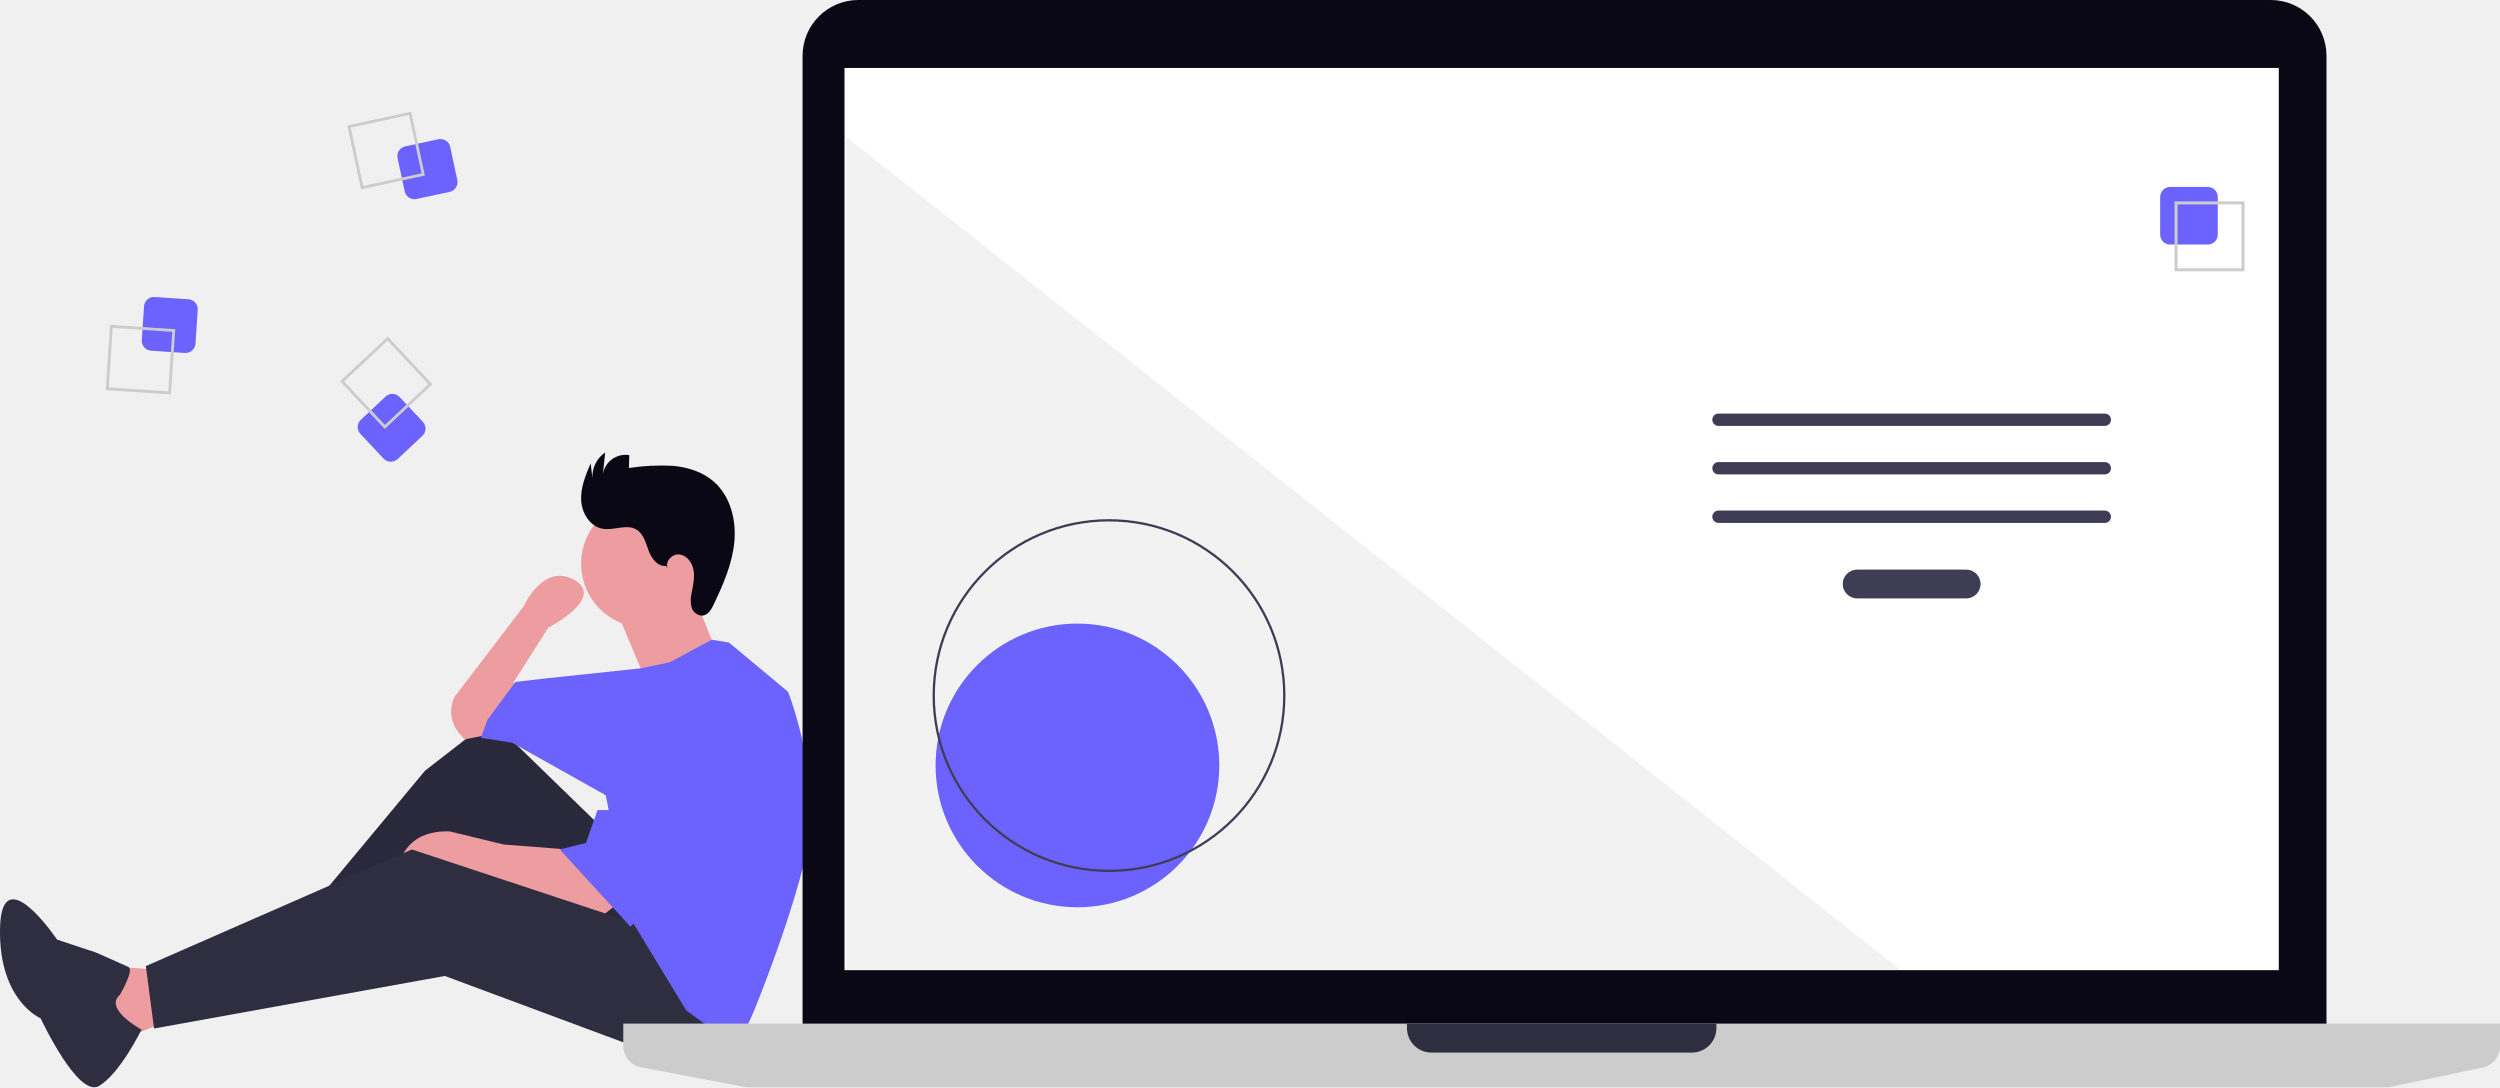
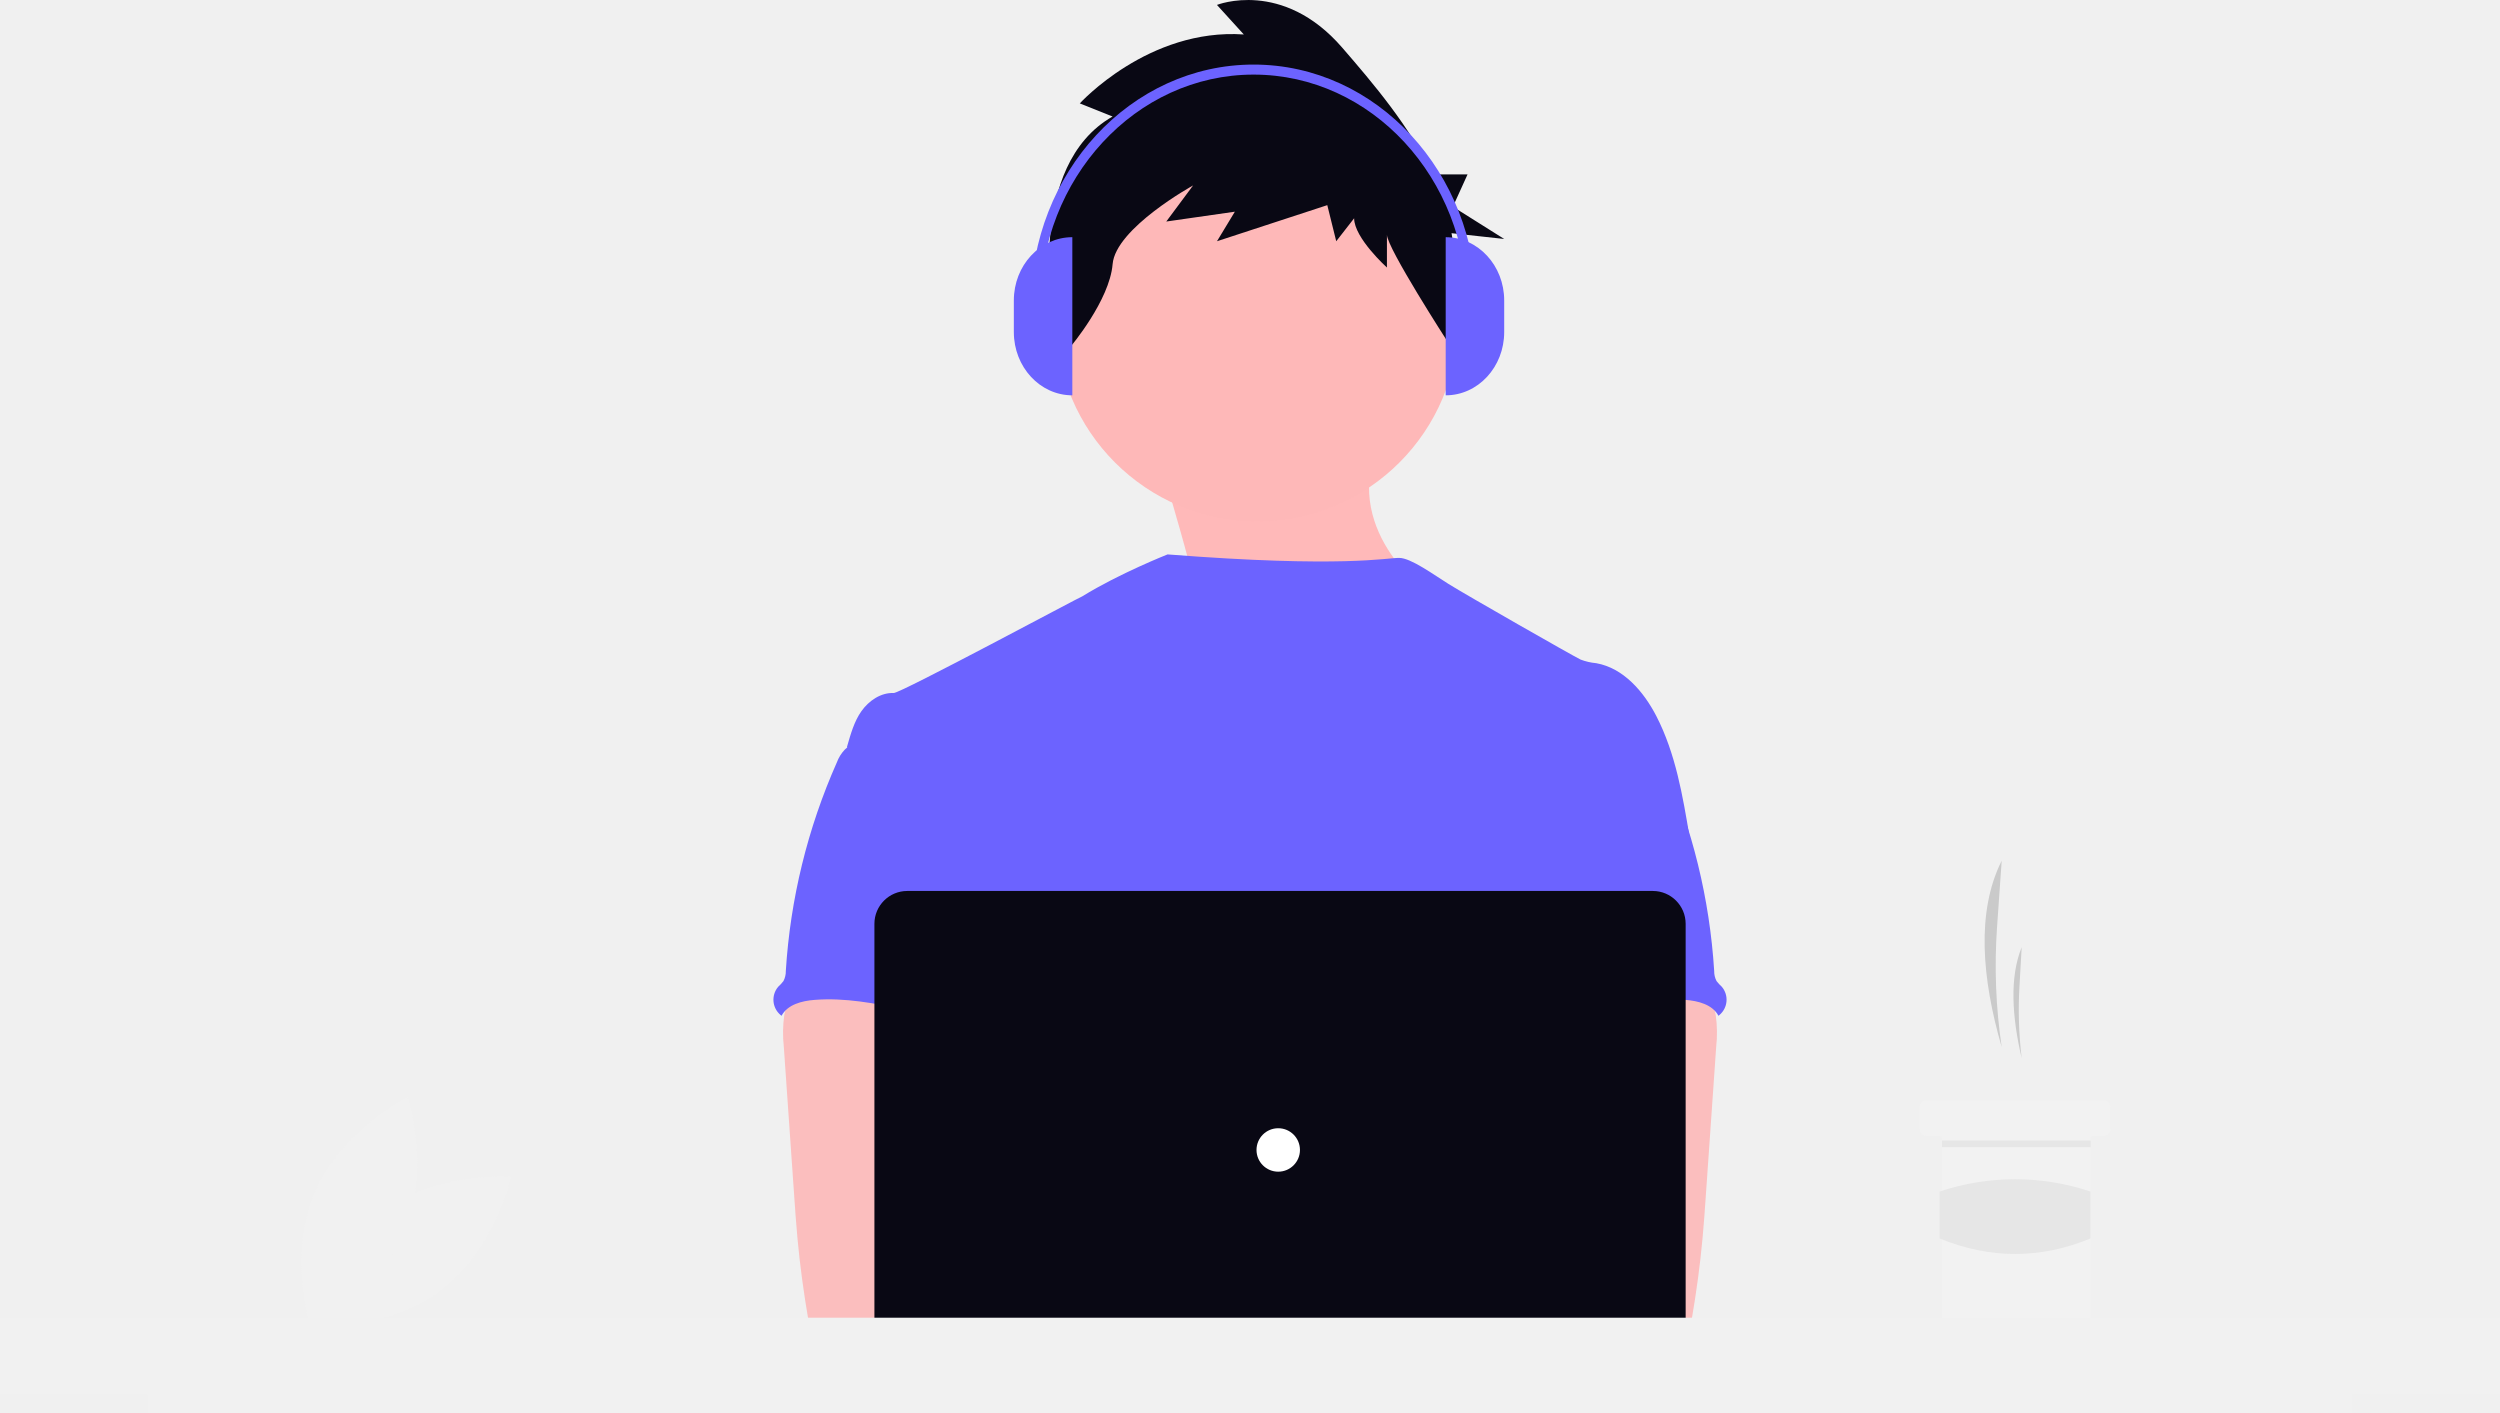
- <svg xmlns="http://www.w3.org/2000/svg" width="960" height="417.517" viewBox="0 0 960 417.517" role="img" artist="Katerina Limpitsouni" source="https://undraw.co/">
-   <g transform="translate(-440.14 -321.66)">
-     <g transform="translate(440.14 495.424)">
-       <path d="M71.694,390.1,52.772,388.84l6.307,28.383,21.445-8.83Z" transform="translate(-12.537 -191.624)" fill="#ed9da0" />
-       <path d="M267.948,307.634,223.8,264.744,198.567,284.3l-49.828,59.92,5.677,8.83,60.55-41,41,53.612,39.106-19.552Z" transform="translate(-35.341 -162.138)" fill="#2f2e41" />
-       <path d="M267.948,307.634,223.8,264.744,198.567,284.3l-49.828,59.92,5.677,8.83,60.55-41,41,53.612,39.106-19.552Z" transform="translate(-35.341 -162.138)" opacity="0.1" />
-       <path d="M342.7,574.438l-5.677,4.415L290.98,563.085l-10.723-4.415-21.445,4.415s0-17.661,20.184-17.03l20.814,5.046,24.6,1.892Z" transform="translate(-106.308 -400.56)" fill="#ed9da0" />
-       <path d="M294.842,398.221l-13.876,8.83h-16.4l-76.319-28.383L76.608,398.852l-3.154-23.968L175.633,330.1,265.2,359.746Z" transform="translate(-17.453 -177.667)" fill="#2f2e41" />
-       <path d="M300.595,478.254l-9.461,1.892-2.062-2.405a12.745,12.745,0,0,1-1.723-13.994h0l26.491-34.69s7.569-17.03,19.553-10.092S323.3,437.256,323.3,437.256L310.056,458.07l1.261,10.723Z" transform="translate(-112.769 -369.971)" fill="#ed9da0" />
-       <path d="M15.625,47.506a24.6,24.6,0,1,1,28.7-8.2c2.374,6.063,7.717,19.038,7.717,19.038L24.915,69.7Z" transform="translate(223.147 18.088)" fill="#ed9da0" />
-       <path d="M92.715,152.454,78.842,142.362l-20.21-33.284L57.394,110.2,30.274,80.551l10.091-2.522L44.779,65.41h4.287l-1.135-5.675L11.979,39.552,0,37.659l2.522-6.938L13.243,16.213l10.721-1.258,37.365-3.961,11.2-2.349L88.642,0l6.6,1.075L117.946,20a141.224,141.224,0,0,1,8.769,49.015c0,14.843-13.279,52.489-21.781,73.349-4.182,10.261-7.209,12.868-9.2,12.869C93.673,155.231,92.715,152.454,92.715,152.454Z" transform="translate(184.676 71.886)" fill="#6c63ff" />
-       <path d="M104.822,616.936s5.649-9.575,3.263-10.693-12.52-5.574-12.52-5.574L80.7,595.744s-21.443-31.869-21.914-4.155S74.4,625.965,74.4,625.965s14.345,30.871,22.471,25.949,16.257-21.634,16.257-21.634S98.478,622.4,104.822,616.936Z" transform="translate(-58.78 -408.691)" fill="#2f2e41" />
-       <path d="M523.357,201.911c-3.175.413-5.568-2.84-6.679-5.837s-1.957-6.5-4.716-8.118c-3.771-2.216-8.595.45-12.906-.282-4.869-.828-8.035-5.986-8.282-10.918s1.714-9.676,3.641-14.223l.672,5.651a11.207,11.207,0,0,1,4.9-9.8l-.867,8.293a8.8,8.8,0,0,1,10.126-7.28l-.136,4.941a81.639,81.639,0,0,1,16.938-.828c5.64.509,11.321,2.294,15.6,6.008,6.389,5.561,8.73,14.706,7.946,23.145s-4.265,16.359-7.894,24.019c-.913,1.926-2.176,4.1-4.292,4.345a4.323,4.323,0,0,1-4.235-3.195,11.566,11.566,0,0,1,.051-5.679c.536-2.84,1.209-5.748.71-8.6s-2.554-5.664-5.425-6.014-5.811,2.934-4.43,5.476Z" transform="translate(-267.603 -158.389)" fill="#090814" />
-     </g>
-     <path d="M3.824,0H16.837a3.824,3.824,0,0,1,3.824,3.824V16.837a3.824,3.824,0,0,1-3.824,3.824H3.824A3.824,3.824,0,0,1,0,16.837V3.824A3.824,3.824,0,0,1,3.824,0Z" transform="translate(494.333 456.074) rotate(-86.19)" fill="#6c63ff" />
-     <path d="M124.267,362.131,149.3,363.8l-1.667,25.034L122.6,387.165Zm23.873,2.683-22.857-1.522-1.522,22.857,22.857,1.522Z" transform="translate(358.137 84.274)" fill="#ccc" />
-     <path d="M3.824,0H16.837a3.824,3.824,0,0,1,3.824,3.824V16.837a3.824,3.824,0,0,1-3.824,3.824H3.824A3.824,3.824,0,0,1,0,16.837V3.824A3.824,3.824,0,0,1,3.824,0Z" transform="matrix(0.978, -0.21, 0.21, 0.978, 592.011, 378.667)" fill="#6c63ff" />
-     <path d="M244.152,276.51l5.271,24.529-24.529,5.271-5.271-24.529Zm3.975,23.692-4.812-22.4-22.4,4.812,4.812,22.4Z" transform="translate(353.878 88.032)" fill="#ccc" />
-     <path d="M3.824,0H16.837a3.824,3.824,0,0,1,3.824,3.824V16.837a3.824,3.824,0,0,1-3.824,3.824H3.824A3.824,3.824,0,0,1,0,16.837V3.824A3.824,3.824,0,0,1,3.824,0Z" transform="matrix(0.73, -0.684, 0.684, 0.73, 575.905, 485.461)" fill="#6c63ff" />
-     <path d="M252.187,385.156l-18.311,17.151L216.724,384l18.311-17.151Zm-18.261,15.61,16.719-15.66-15.66-16.719-16.719,15.66Z" transform="translate(354.006 84.067)" fill="#ccc" />
-     <g transform="translate(679.481 321.66)">
-       <path d="M862.628,463.482H277.44V80.7A21.435,21.435,0,0,1,298.848,59.29H841.22A21.434,21.434,0,0,1,862.628,80.7Z" transform="translate(-208.596 -59.29)" fill="#090814" />
-       <rect width="550.765" height="346.45" transform="translate(84.946 26.095)" fill="#fff" />
-       <path d="M893.4,437.721H262.633l-40.375-7.685a8.4,8.4,0,0,1-6.818-8.24V413.28H936.1v8.638a8.421,8.421,0,0,1-6.666,8.206L893.4,437.706Z" transform="translate(-215.44 -20.205)" fill="#ccc" />
-       <path d="M595.88,424.395H495.821a9.38,9.38,0,0,1-9.367-9.367V413.29H605.268v1.737a9.38,9.38,0,0,1-9.367,9.367Z" transform="translate(-185.516 -20.204)" fill="#2f2e41" />
-     </g>
-     <g transform="translate(765.211 374.326)">
-       <path d="M734.48,350.745H329.89V31.1Z" transform="translate(-329.89 -31.102)" fill="#f2f2f2" style="isolation:isolate" />
-       <circle cx="54.467" cy="54.467" r="54.467" transform="translate(34.196 186.789)" fill="#6c63ff" />
-       <path d="M524.477,560.682a67.752,67.752,0,1,1,67.752-67.752A67.752,67.752,0,0,1,524.477,560.682Zm0-134.618a66.866,66.866,0,1,0,66.866,66.866,66.866,66.866,0,0,0-66.866-66.866Z" transform="translate(-423.69 -278.489)" fill="#3f3d56" />
-       <path d="M5.53,0H47.4a5.53,5.53,0,0,1,0,11.06H5.53A5.53,5.53,0,0,1,5.53,0Z" transform="translate(382.534 166.063)" fill="#3f3d56" />
-       <path d="M2.37,0H150.715a2.37,2.37,0,0,1,0,4.74H2.37A2.37,2.37,0,0,1,2.37,0Z" transform="translate(332.456 106.145)" fill="#3f3d56" />
-       <path d="M2.37,0H150.715a2.37,2.37,0,0,1,0,4.74H2.37A2.37,2.37,0,0,1,2.37,0Z" transform="translate(332.456 124.767)" fill="#3f3d56" />
-       <path d="M2.37,0H150.715a2.37,2.37,0,0,1,0,4.74H2.37A2.37,2.37,0,0,1,2.37,0Z" transform="translate(332.456 143.39)" fill="#3f3d56" />
-       <path d="M3.824,0H18.3A3.824,3.824,0,0,1,22.12,3.824V18.3A3.824,3.824,0,0,1,18.3,22.12H3.824A3.824,3.824,0,0,1,0,18.3V3.824A3.824,3.824,0,0,1,3.824,0Z" transform="translate(504.43 19.128)" fill="#6c63ff" />
-       <path d="M1011.642,316.924h-26.86v-26.86h26.86Zm-25.692-1.168h24.524V291.232H985.95Z" transform="translate(-474.823 -265.405)" fill="#ccc" />
-     </g>
+ <svg xmlns="http://www.w3.org/2000/svg" width="878.63" height="496.388" viewBox="0 0 878.63 496.388" role="img" artist="Katerina Limpitsouni" source="https://undraw.co/">
+   <g id="Group_69" data-name="Group 69" transform="translate(-520.685 -285.112)">
+     <path id="Path_1089-333" data-name="Path 1089" d="M294.716,621.2c-19.511,14.544-25.04,40.135-25.04,40.135s26.1,2.009,45.615-12.535,25.04-40.135,25.04-40.135S314.227,606.659,294.716,621.2Z" transform="translate(360 90)" fill="#f1f1f1" />
+     <path id="Path_1090-334" data-name="Path 1090" d="M302.844,628.032c-9.377,22.456-32.862,34.028-32.862,34.028s-8.281-24.837,1.1-47.293,32.862-34.028,32.862-34.028S312.221,605.576,302.844,628.032Z" transform="translate(360 90)" fill="#f1f1f1" />
+     <path id="Path_1091-335" data-name="Path 1091" d="M864.187,563.114h0a194.649,194.649,0,0,1-1.633-42.2l1.633-23.307h0C855.187,515.52,857.221,539.09,864.187,563.114Z" transform="translate(360 90)" fill="#cacaca" />
+     <path id="Path_274-336" data-name="Path 274" d="M449.813,336.284s23.446,77.372,16.412,86.751,75.028-51.582,75.028-51.582-30.48-21.1-18.757-51.582Z" transform="translate(482.023 122.697)" fill="#ffb9b9" />
+     <path id="Path_1092-337" data-name="Path 1092" d="M871.205,567.013h0a143.092,143.092,0,0,1-.786-25.116l.786-13.873h0C866.875,538.683,867.854,552.713,871.205,567.013Z" transform="translate(360 90)" fill="#cacaca" />
+     <path id="Path_1093-338" data-name="Path 1093" d="M902.4,584.17v7.8a2.351,2.351,0,0,1-2.339,2.339h-3.9a.777.777,0,0,0-.78.78V659.03a2.352,2.352,0,0,1-2.339,2.339H845.476a2.341,2.341,0,0,1-2.339-2.339V595.087a.782.782,0,0,0-.78-.78h-4.679a2.341,2.341,0,0,1-2.339-2.339v-7.8a2.336,2.336,0,0,1,2.339-2.339h62.383A2.346,2.346,0,0,1,902.4,584.17Z" transform="translate(360 90)" fill="#f2f2f2" />
+     <rect id="Rectangle_346" data-name="Rectangle 346" width="52.246" height="2.339" transform="translate(1203.207 685.945)" fill="#e6e6e6" />
+     <path id="Path_1094-339" data-name="Path 1094" d="M895.383,630.369c-17.483,7.235-35.156,7.315-53.026,0V613.888a83.274,83.274,0,0,1,53.026,0Z" transform="translate(360 90)" fill="#e6e6e6" />
+     <circle id="Ellipse_276" data-name="Ellipse 276" cx="70.666" cy="70.666" r="70.666" transform="translate(891.872 327.045)" fill="#feb8b8" />
+     <path id="Path_1095-340" data-name="Path 1095" d="M754.52,489.43c-2.43-14.619-4.936-29.519-11.731-42.689-4.466-8.626-11.554-16.847-21.11-18.552a20.421,20.421,0,0,1-5.5-1.272c-2.8-1.349-40.425-22.827-46.405-26.568-5.135-3.212-13.24-9.158-17.327-9.158-4.112-.09-19.878,3.579-81.414-1.231,0,0-16.9,6.663-29.985,14.743-.2-.131-63.869,34.06-66.261,33.97-4.53-.191-8.741,2.71-11.338,6.362s-3.814,8.174-5.089,12.546c13.907,30.97,26.631,61.98,40.539,92.95a7.931,7.931,0,0,1,1.006,3.815,9.309,9.309,0,0,1-1.73,3.815c-6.82,10.956-6.6,24.736-5.858,37.613s1.668,26.478-4.087,38.02c-1.565,3.169-3.6,6.069-5.089,9.238-3.486,7.177-4.746,30.131-2.71,37.842l255.121,7.309C730.068,673.1,754.52,489.43,754.52,489.43Z" transform="translate(360 90)" fill="#6c63ff" />
+     <path id="Path_1421-341" data-name="Path 1421" d="M436.31,551.9a45.045,45.045,0,0,0-.153,11.109l3.656,52.513c.343,4.949.681,9.887,1.146,14.824.877,9.581,2.188,19.086,3.815,28.578a5.09,5.09,0,0,0,5.216,4.949c16.1,3.406,32.726,3.27,49.153,2.342,25.067-1.4,89.2-4.046,93.116-9.136s1.635-13.322-3.474-17.438-89.739-14.149-89.739-14.149c.827-6.553,3.321-12.724,5.688-18.946,4.25-11.035,8.22-22.432,8.3-34.253s-4.377-24.25-14.061-31.022c-7.966-5.56-18.221-6.591-27.928-6.362-7.062.2-19.265-1.489-25.716,1.272C440.223,538.431,437.264,546.9,436.31,551.9Z" transform="translate(360 90)" fill="#fbbebe" />
+     <path id="Path_1430-342" data-name="Path 1430" d="M457.627,458.523a13.169,13.169,0,0,0-2.824,4.518,213.588,213.588,0,0,0-17.941,73.316,7.329,7.329,0,0,1-.827,3.55,15.535,15.535,0,0,1-1.87,2.023,7.024,7.024,0,0,0,.84,9.9q.173.146.356.281c2.1-3.951,7.125-5.242,11.592-5.586,21.389-1.692,42.282,8.259,63.734,7.508-1.514-5.23-3.691-10.256-4.925-15.548-5.459-23.5,8.156-49.089-.191-71.726-1.668-4.53-4.453-8.983-8.843-10.968a23.554,23.554,0,0,0-5.662-1.5c-5.421-.979-16.212-5.166-21.453-3.486-1.935.624-2.7,2.443-4.3,3.542C462.877,455.9,459.646,456.474,457.627,458.523Z" transform="translate(360 90)" fill="#6c63ff" />
+     <path id="Path_1421-2-343" data-name="Path 1421" d="M754.672,536.183c-6.451-2.762-18.653-1.069-25.716-1.272-9.707-.229-19.962.8-27.928,6.362-9.684,6.772-14.137,19.2-14.061,31.022s4.046,23.218,8.3,34.253c2.366,6.222,4.861,12.393,5.688,18.946,0,0-84.63,10.034-89.739,14.149s-7.392,12.348-3.474,17.438,126.173,10.2,142.269,6.794a5.09,5.09,0,0,0,5.216-4.949c1.627-9.491,2.937-19,3.815-28.578.465-4.937.8-9.874,1.146-14.824l3.657-52.513a45.045,45.045,0,0,0-.153-11.109C762.736,546.9,759.777,538.431,754.672,536.183Z" transform="translate(360 90)" fill="#fbbebe" />
+     <path id="Path_1430-2-344" data-name="Path 1430" d="M734.687,454.346c-1.6-1.1-2.366-2.918-4.3-3.542-5.241-1.68-16.032,2.507-21.453,3.486a23.554,23.554,0,0,0-5.662,1.5c-4.389,1.985-7.175,6.438-8.843,10.968-8.347,22.637,5.268,48.224-.191,71.726-1.234,5.293-3.411,10.318-4.925,15.548,21.453.751,42.346-9.2,63.734-7.508,4.467.343,9.493,1.635,11.592,5.586q.183-.135.356-.281a7.024,7.024,0,0,0,.84-9.9,15.53,15.53,0,0,1-1.87-2.023,7.329,7.329,0,0,1-.827-3.55A213.586,213.586,0,0,0,745.2,463.041a13.169,13.169,0,0,0-2.824-4.518C740.354,456.474,737.123,455.9,734.687,454.346Z" transform="translate(360 90)" fill="#6c63ff" />
+     <circle id="Ellipse_188" data-name="Ellipse 188" cx="19.073" cy="19.073" r="19.073" transform="translate(922.536 718.237)" fill="#fbbebe" />
+     <circle id="Ellipse_189" data-name="Ellipse 189" cx="19.073" cy="19.073" r="19.073" transform="translate(964.768 718.237)" fill="#fbbebe" />
+     <path id="Path_1096-345" data-name="Path 1096" d="M741.572,690.288H479.542A11.552,11.552,0,0,1,468,678.75V519.783a11.552,11.552,0,0,1,11.539-11.539H741.572a11.552,11.552,0,0,1,11.539,11.539V678.75a11.552,11.552,0,0,1-11.539,11.539Z" transform="translate(360 90)" fill="#090814" />
+     <circle id="Ellipse_263" data-name="Ellipse 263" cx="7.635" cy="7.635" r="7.635" transform="translate(962.287 681.632)" fill="#fff" />
+     <path id="Path_1097-346" data-name="Path 1097" d="M878.63,449.724H0v27H51.97V483H826.68v-6.276h51.95Z" transform="translate(520.685 298.5)" fill="#f1f1f1" />
+     <path id="Path_983-347" data-name="Path 983" d="M351.107,331.2l-11.517-4.608s24.105-26.533,57.632-24.227l-9.432-10.383s23.052-9.229,44.011,15c11.017,12.735,23.763,27.706,31.717,44.567h12.345l-5.151,11.345,18.031,11.345-18.508-2.03a62.776,62.776,0,0,1-1.751,29.381l.508,8.967s-21.464-33.212-21.464-37.82v11.538S436,373.882,436,366.96l-6.288,8.077-3.144-12.687L387.8,375.036l6.283-10.388-24.105,3.461,9.431-12.687s-27.244,15-28.292,27.688-14.669,28.84-14.669,28.84l-6.288-11.537S320.729,348.5,351.107,331.2Z" transform="translate(560.596 -5.14)" fill="#090814" />
+     <path id="Path_1098-348" data-name="Path 1098" d="M537.556,334.049h0C526.2,334.049,517,324.1,517,311.82h0V300.7c0-12.277,9.2-22.229,20.559-22.229h0Z" transform="translate(360 90)" fill="#6c63ff" />
+     <path id="Path_1099-349" data-name="Path 1099" d="M668.779,278.476h0c11.355,0,20.559,9.952,20.559,22.229V311.82c0,12.277-9.2,22.229-20.559,22.229h0Z" transform="translate(360 90)" fill="#6c63ff" />
+     <path id="Path_1100-350" data-name="Path 1100" d="M679.553,302.452h-3.262c0-44.73-33.656-81.121-75.026-81.121s-75.026,36.391-75.026,81.121h-3.262c0-46.675,35.12-84.648,78.288-84.648S679.553,255.777,679.553,302.452Z" transform="translate(360 90)" fill="#6c63ff" />
  </g>
</svg>
